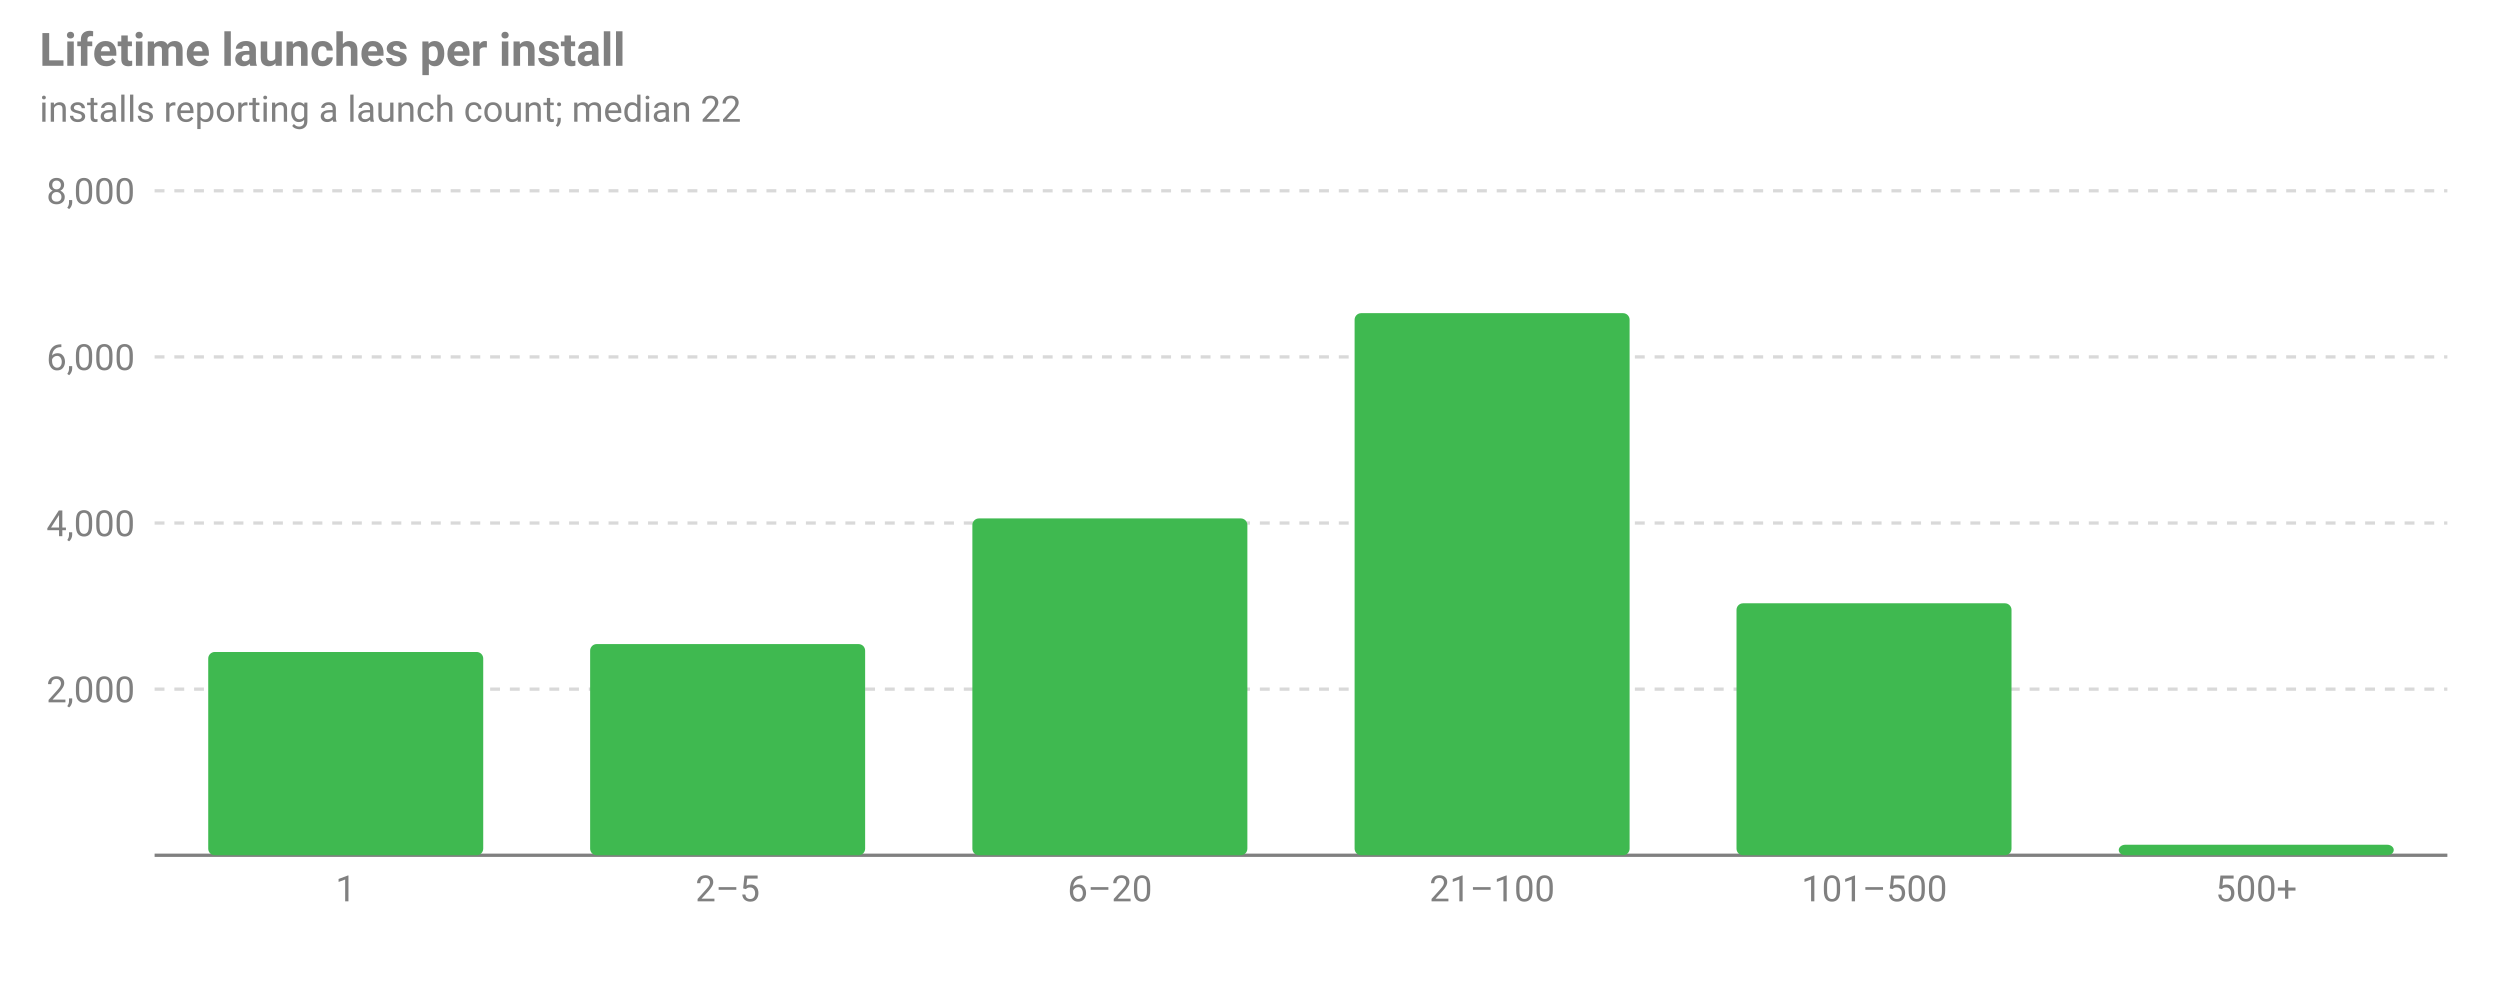
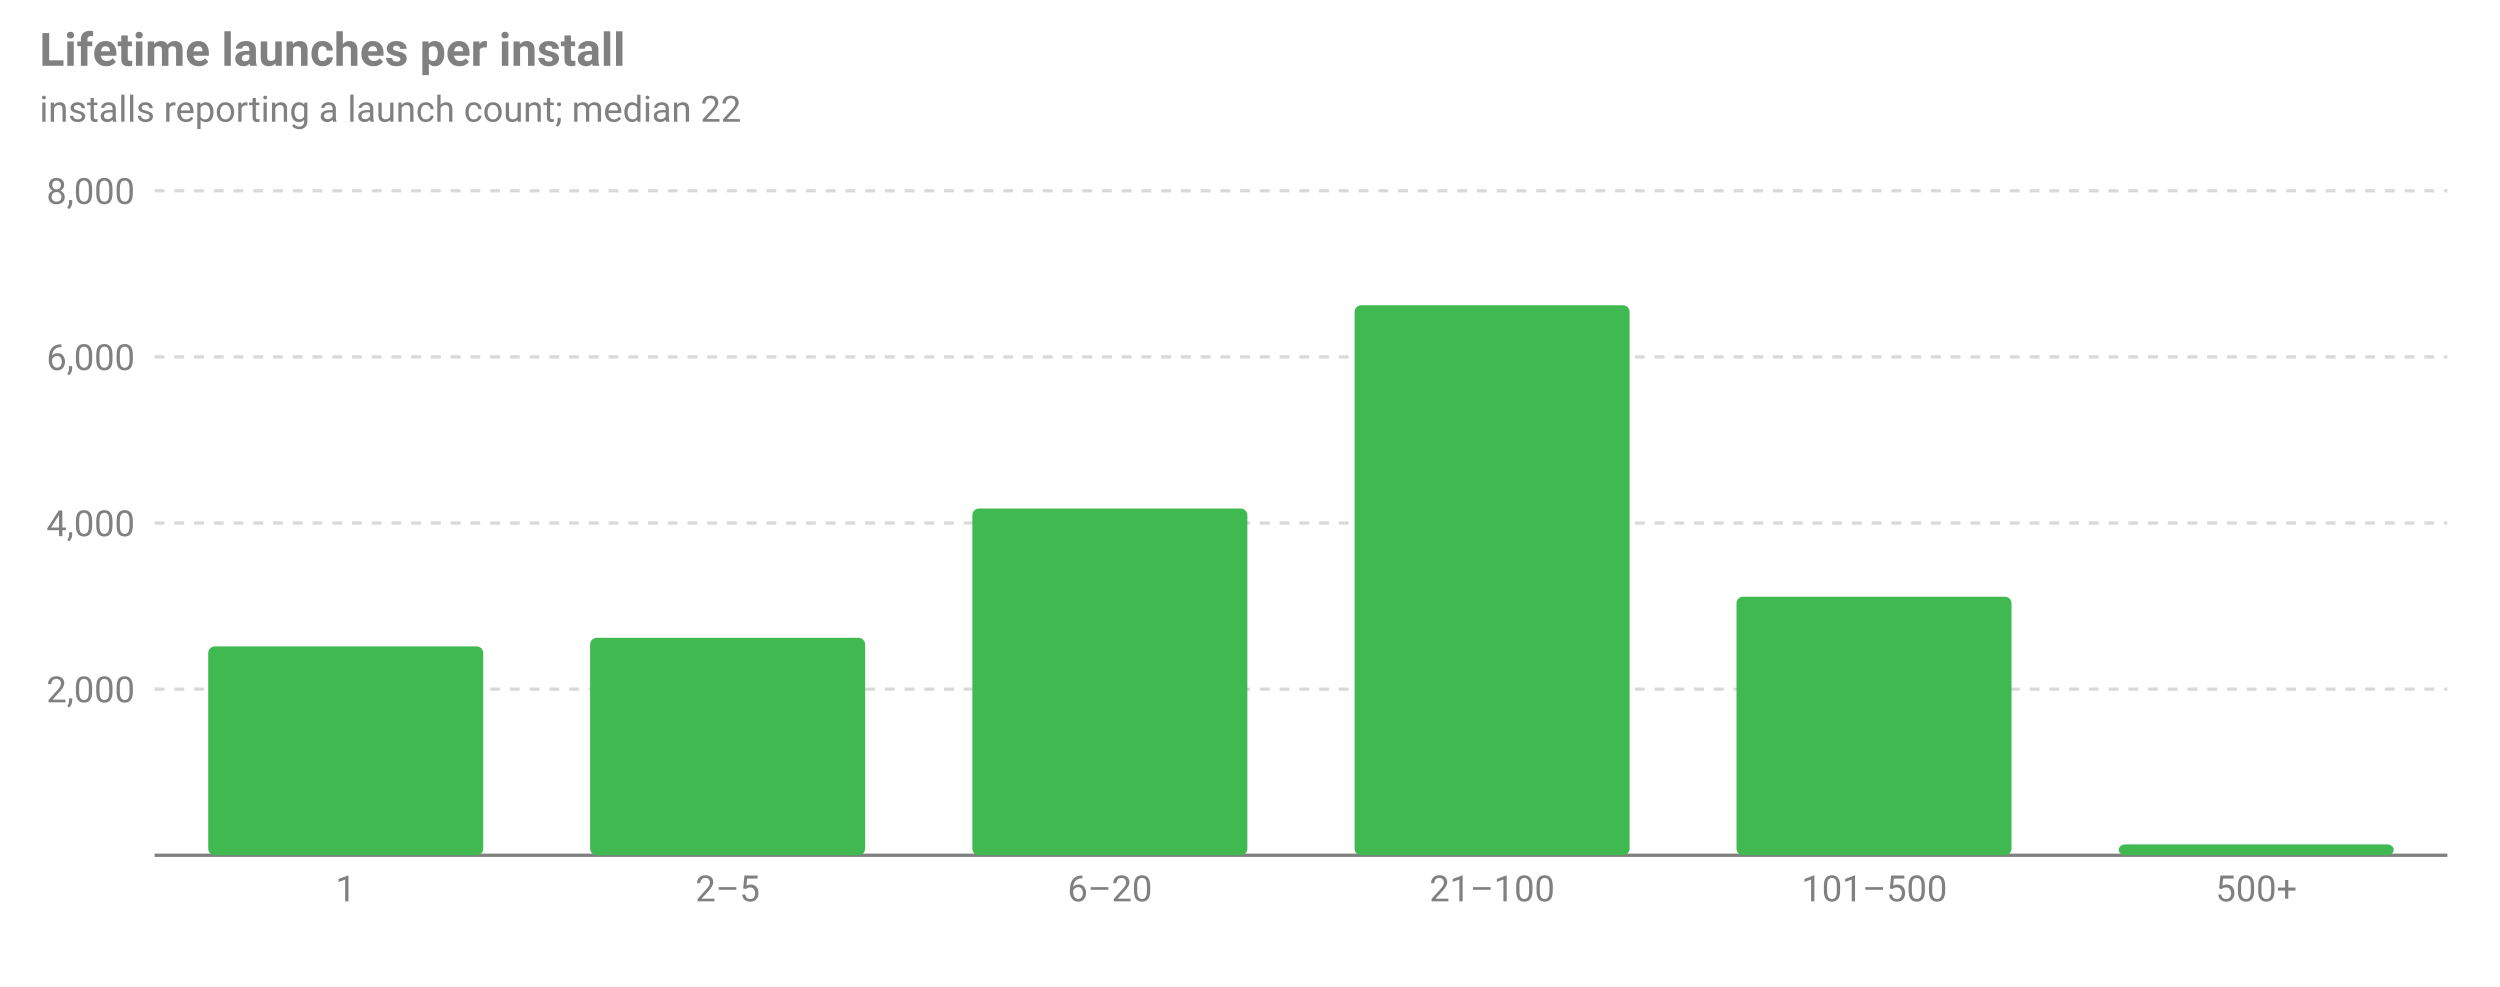
<svg xmlns="http://www.w3.org/2000/svg" width="760" height="300" viewBox="0 0 760 300" role="img" aria-label="Lifetime launches per install">
  <style>
  text{font-family:-apple-system,BlinkMacSystemFont,'Segoe UI',Roboto,Helvetica,Arial,sans-serif}
  .grid{stroke:#808080;stroke-opacity:.3;stroke-width:1}
  .axis{stroke:#808080;stroke-width:1}
  .lbl{fill:#808080;font-size:12px}
  .val{fill:#808080;font-size:12px;font-weight:600}
  .title{fill:#808080;font-size:14px;font-weight:700}
  .sub{fill:#808080;font-size:11px}
  .gap{fill:#808080;opacity:.12}
  .gaplbl{fill:#808080;font-size:10px;opacity:.85}
  .ico{fill:#808080}
  .t1{fill:#e3b341}
  .t2{fill:#d29922}
  .t3{fill:#b7860b}
  .t4{fill:#946f0f}
</style>
  <text x="12" y="20" class="title">Lifetime launches per install</text>
  <text x="12" y="37" class="sub">installs reporting a launch count; median 22</text>
  <line x1="47" y1="260" x2="744" y2="260" class="axis" />
  <line x1="47" y1="209.5" x2="744" y2="209.5" class="grid" stroke-dasharray="3 3" />
  <text x="41" y="213.5" class="sub" text-anchor="end">2,000</text>
  <line x1="47" y1="159.0" x2="744" y2="159.0" class="grid" stroke-dasharray="3 3" />
  <text x="41" y="163.0" class="sub" text-anchor="end">4,000</text>
  <line x1="47" y1="108.5" x2="744" y2="108.5" class="grid" stroke-dasharray="3 3" />
  <text x="41" y="112.5" class="sub" text-anchor="end">6,000</text>
  <line x1="47" y1="58.0" x2="744" y2="58.0" class="grid" stroke-dasharray="3 3" />
  <text x="41" y="62.0" class="sub" text-anchor="end">8,000</text>
-   <rect x="63.3" y="198.2" width="83.6" height="61.8" rx="2" fill="#3fb950" data-tip="1: 13% (2,448)" />
+   <rect x="63.3" y="196.5" width="83.6" height="63.5" rx="2" fill="#3fb950" data-tip="1: 13% (2,514)" />
  <text x="105.1" y="274" class="sub" text-anchor="middle">1</text>
-   <rect x="179.4" y="195.8" width="83.6" height="64.2" rx="2" fill="#3fb950" data-tip="2–5: 14% (2,541)" />
+   <rect x="179.4" y="193.9" width="83.6" height="66.1" rx="2" fill="#3fb950" data-tip="2–5: 14% (2,618)" />
  <text x="221.2" y="274" class="sub" text-anchor="middle">2–5</text>
-   <rect x="295.6" y="157.6" width="83.6" height="102.4" rx="2" fill="#3fb950" data-tip="6–20: 22% (4,056)" />
+   <rect x="295.6" y="154.6" width="83.6" height="105.4" rx="2" fill="#3fb950" data-tip="6–20: 22% (4,174)" />
  <text x="337.4" y="274" class="sub" text-anchor="middle">6–20</text>
-   <rect x="411.8" y="95.2" width="83.6" height="164.8" rx="2" fill="#3fb950" data-tip="21–100: 35% (6,525)" />
+   <rect x="411.8" y="92.8" width="83.6" height="167.2" rx="2" fill="#3fb950" data-tip="21–100: 35% (6,622)" />
  <text x="453.6" y="274" class="sub" text-anchor="middle">21–100</text>
-   <rect x="527.9" y="183.4" width="83.6" height="76.6" rx="2" fill="#3fb950" data-tip="101–500: 16% (3,035)" />
+   <rect x="527.9" y="181.4" width="83.6" height="78.6" rx="2" fill="#3fb950" data-tip="101–500: 16% (3,111)" />
  <text x="569.8" y="274" class="sub" text-anchor="middle">101–500</text>
-   <rect x="644.1" y="256.8" width="83.6" height="3.2" rx="2" fill="#3fb950" data-tip="500+: &lt;1% (128)" />
+   <rect x="644.1" y="256.7" width="83.6" height="3.3" rx="2" fill="#3fb950" data-tip="500+: &lt;1% (132)" />
  <text x="685.9" y="274" class="sub" text-anchor="middle">500+</text>
</svg>
